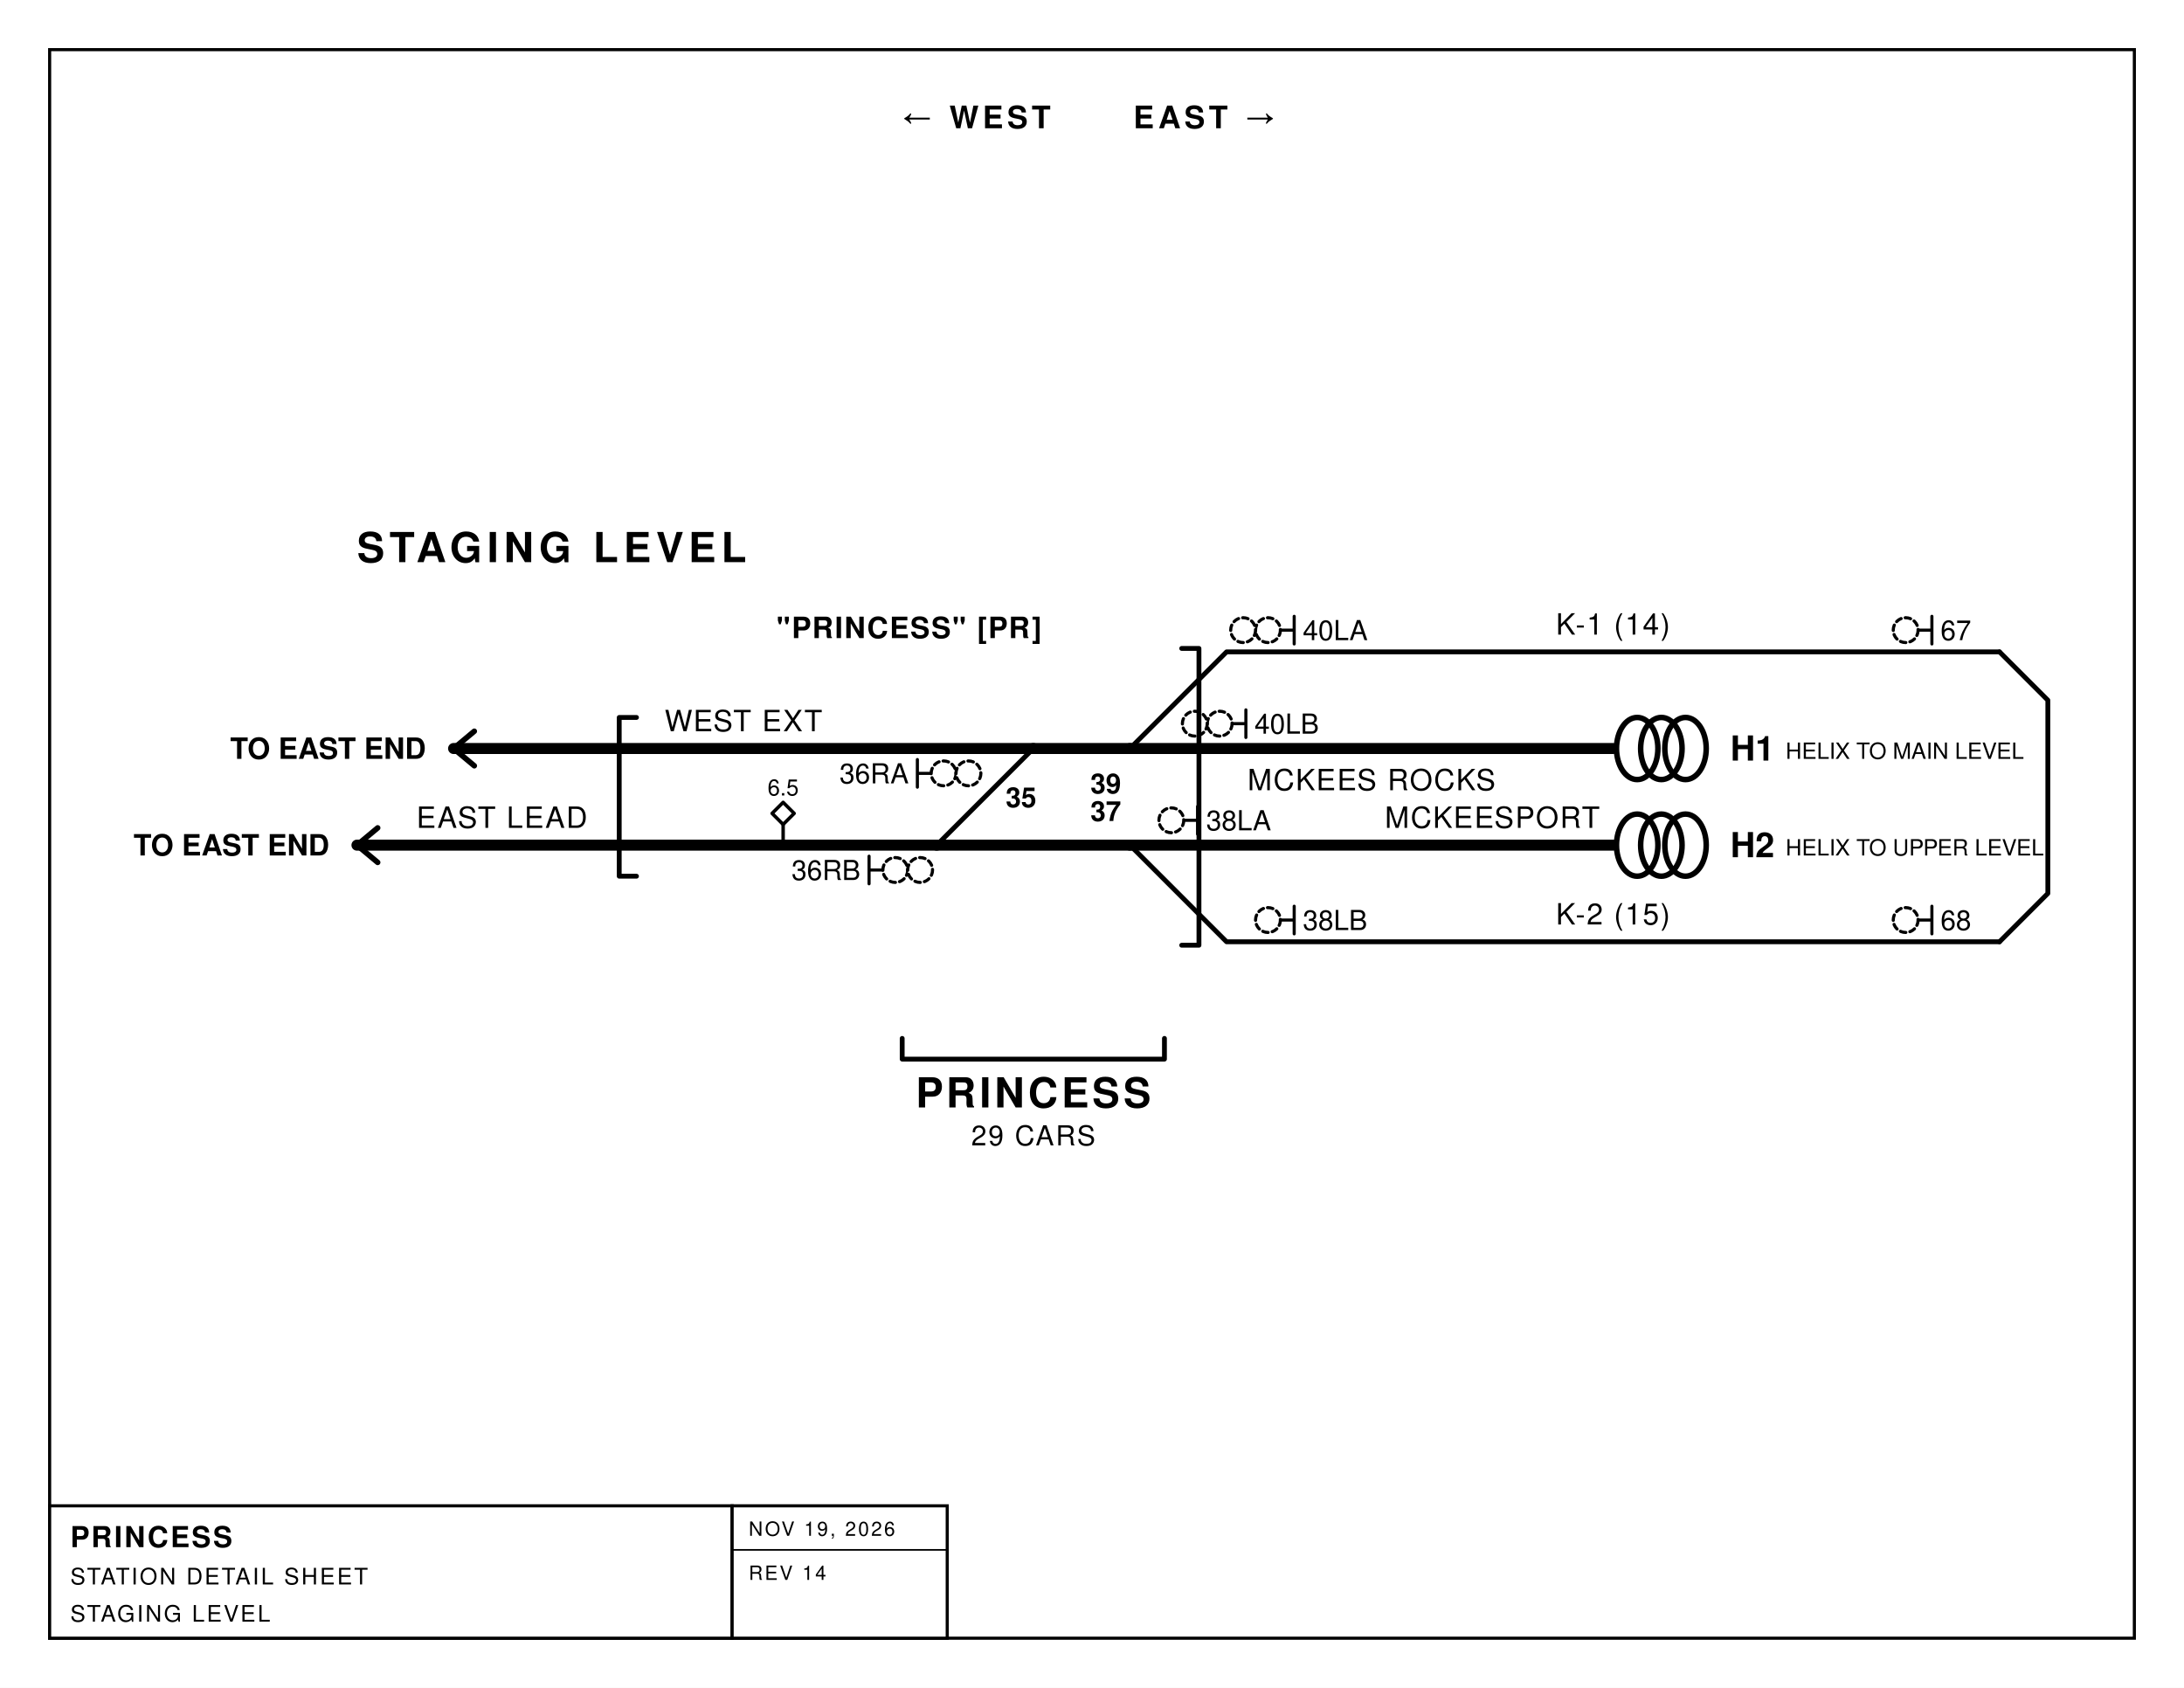
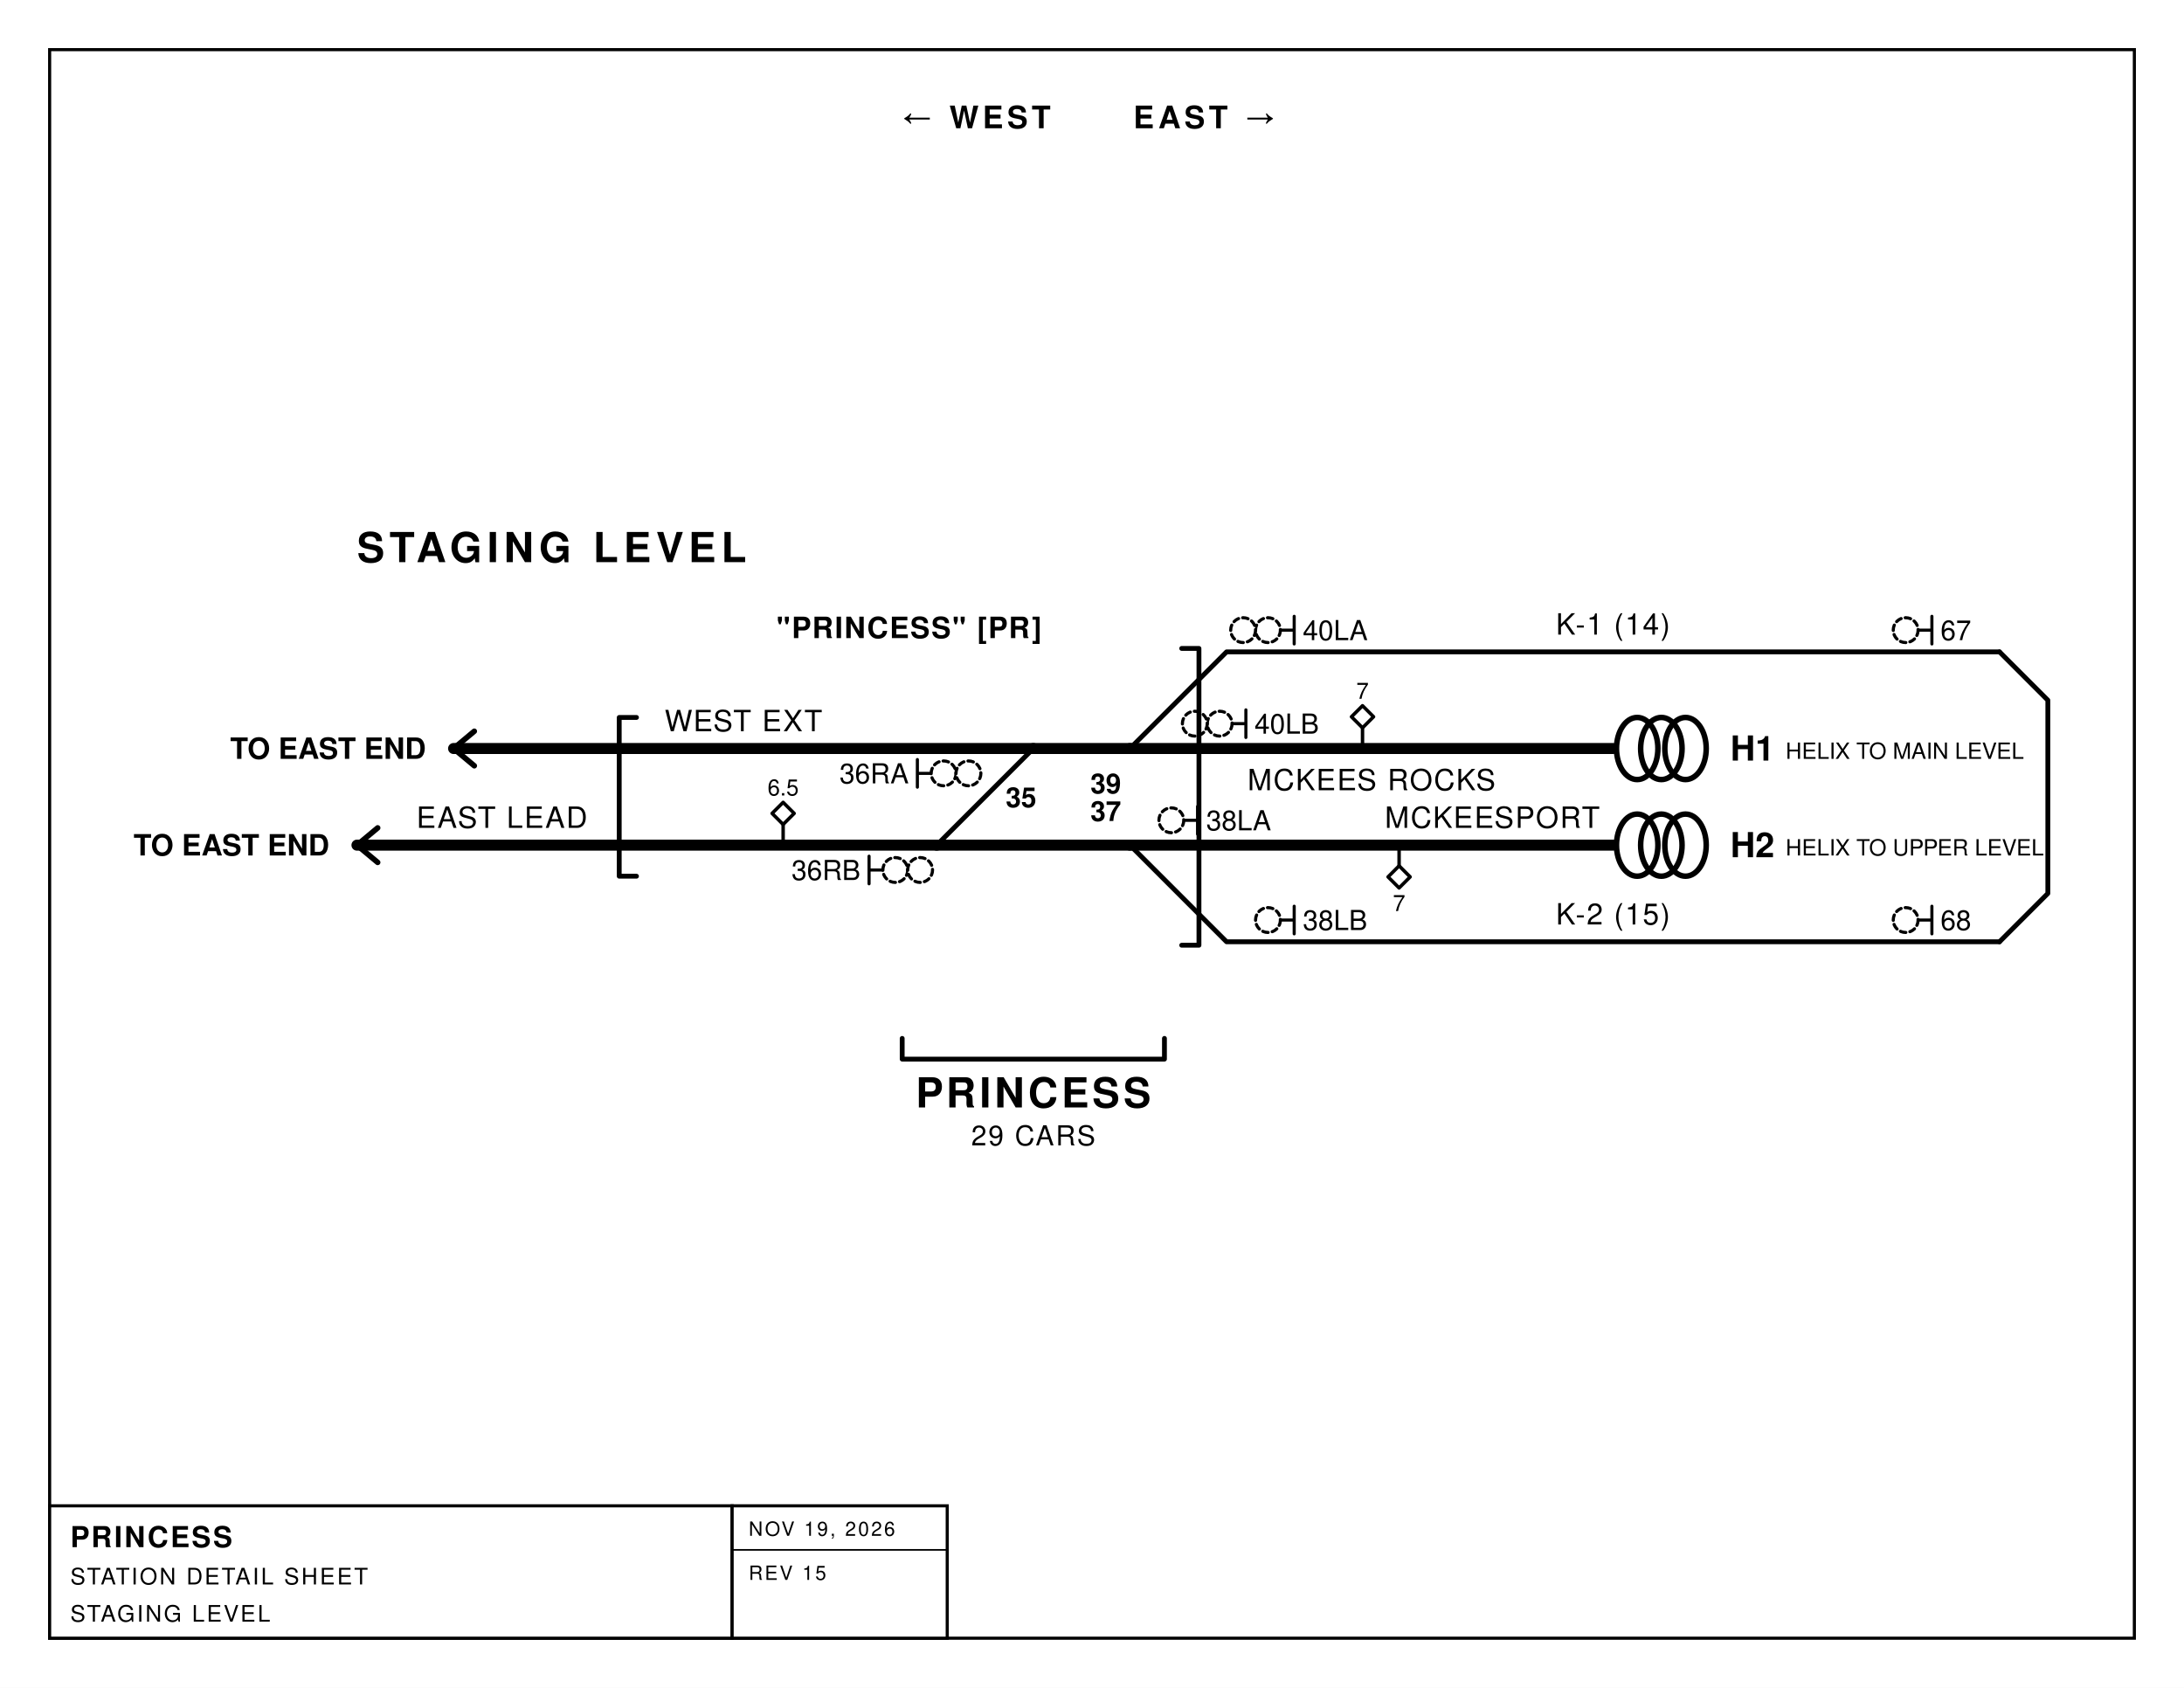
<svg xmlns="http://www.w3.org/2000/svg" viewBox="0 0 1056 816" width="1056" height="816" font-family="'Helvetica Neue',Helvetica,Arial,sans-serif">
  <rect width="1056" height="816" fill="#fff" />
  <rect x="24" y="24" width="1008" height="768" fill="none" stroke="#000" stroke-width="1.5" />
  <g transform="translate(172.6,265.1) scale(1.6685)" fill="none" stroke="#000" stroke-linecap="round" stroke-linejoin="round">
    <path d="M196.0,58.0 L224.0,58.0" stroke-width="3.2" />
    <path d="M28.0,58.0 L196.0,58.0" stroke-width="3.2" />
    <path d="M168.0,86.0 L196.0,58.0" stroke-width="1.4" />
-     <path d="M224.0,58.0 L364.0,58.0" stroke-width="3.2" />
    <path d="M224.0,58.0 L252.0,30.0 L476.0,30.0" stroke-width="1.4" />
    <path d="M224.0,86.0 L252.0,114.0 L476.0,114.0" stroke-width="1.4" />
    <path d="M168.0,86.0 L224.0,86.0" stroke-width="3.2" />
+     <path d="M0.0,86.0 L168.0,86.0" stroke-width="3.2" />
+     <path d="M224.0,58.0 L364.0,58.0" stroke-width="3.2" />
    <path d="M224.0,86.0 L364.0,86.0" stroke-width="3.2" />
-     <path d="M0.0,86.0 L168.0,86.0" stroke-width="3.2" />
    <path d="M476.0,30.0 L490.0,44.0 L490.0,100.0 L476.0,114.0" stroke-width="1.4" />
    <path d="M28.0,58.0 m6,-5 l-6,5 l6,5" stroke-width="1.6" />
+     <path d="M0.0,86.0 m6,-5 l-6,5 l6,5" stroke-width="1.6" />
    <ellipse cx="371.0" cy="58.0" rx="6" ry="9" stroke-width="1.6" />
    <ellipse cx="378.0" cy="58.0" rx="6" ry="9" stroke-width="1.6" />
    <ellipse cx="385.0" cy="58.0" rx="6" ry="9" stroke-width="1.6" />
    <ellipse cx="371.0" cy="86.0" rx="6" ry="9" stroke-width="1.6" />
    <ellipse cx="378.0" cy="86.0" rx="6" ry="9" stroke-width="1.6" />
    <ellipse cx="385.0" cy="86.0" rx="6" ry="9" stroke-width="1.6" />
-     <path d="M0.0,86.0 m6,-5 l-6,5 l6,5" stroke-width="1.6" />
    <path d="M158.0,142 L158.0,148 L234.0,148 L234.0,142" stroke-width="1.4" />
    <path d="M162.4,61.2 L162.4,69.2 M162.4,65.2 L166.4,65.2" stroke-width="0.9" />
    <circle cx="170.0" cy="65.2" r="3.6" stroke-width="0.9" fill="#fff" stroke-dasharray="1.6 1.2" />
    <circle cx="177.2" cy="65.2" r="3.6" stroke-width="0.9" fill="#fff" stroke-dasharray="1.6 1.2" />
    <path d="M148.4,89.2 L148.4,97.2 M148.4,93.2 L152.4,93.2" stroke-width="0.9" />
    <circle cx="156.0" cy="93.2" r="3.6" stroke-width="0.9" fill="#fff" stroke-dasharray="1.6 1.2" />
    <circle cx="163.2" cy="93.2" r="3.6" stroke-width="0.9" fill="#fff" stroke-dasharray="1.6 1.2" />
    <path d="M243.6,74.8 L243.6,82.8 M243.6,78.8 L239.6,78.8" stroke-width="0.9" />
    <circle cx="236.0" cy="78.8" r="3.6" stroke-width="0.9" fill="#fff" stroke-dasharray="1.6 1.2" />
    <path d="M271.6,103.7 L271.6,111.7 M271.6,107.7 L267.6,107.7" stroke-width="0.9" />
    <circle cx="264.0" cy="107.7" r="3.6" stroke-width="0.9" fill="#fff" stroke-dasharray="1.6 1.2" />
    <path d="M271.6,19.7 L271.6,27.7 M271.6,23.7 L267.6,23.7" stroke-width="0.9" />
    <circle cx="264.0" cy="23.7" r="3.6" stroke-width="0.9" fill="#fff" stroke-dasharray="1.6 1.2" />
    <circle cx="256.8" cy="23.7" r="3.6" stroke-width="0.9" fill="#fff" stroke-dasharray="1.6 1.2" />
    <path d="M257.6,46.8 L257.6,54.8 M257.6,50.8 L253.6,50.8" stroke-width="0.9" />
    <circle cx="250.0" cy="50.8" r="3.6" stroke-width="0.9" fill="#fff" stroke-dasharray="1.6 1.2" />
    <circle cx="242.8" cy="50.8" r="3.6" stroke-width="0.9" fill="#fff" stroke-dasharray="1.6 1.2" />
    <path d="M456.4,19.7 L456.4,27.7 M456.4,23.7 L452.4,23.7" stroke-width="0.9" />
    <circle cx="448.8" cy="23.7" r="3.6" stroke-width="0.9" fill="#fff" stroke-dasharray="1.6 1.2" />
    <path d="M456.4,103.7 L456.4,111.7 M456.4,107.7 L452.4,107.7" stroke-width="0.9" />
    <circle cx="448.8" cy="107.7" r="3.6" stroke-width="0.9" fill="#fff" stroke-dasharray="1.6 1.2" />
    <path d="M81.0,49.0 L76.0,49.0 L76.0,95.0 L81.0,95.0" stroke-width="1.4" />
    <path d="M239.0,29.0 L244.0,29.0 L244.0,115.0 L239.0,115.0" stroke-width="1.4" />
+     <path d="M302.0,86.0 L302.0,92.0" stroke-width="1" />
+     <path d="M302.0,92.0 L305.2,95.2 L302.0,98.4 L298.8,95.2 Z" stroke-width="1" fill="#fff" />
+     <path d="M291.4,58.0 L291.4,52.0" stroke-width="1" />
+     <path d="M291.4,45.6 L294.6,48.8 L291.4,52.0 L288.2,48.8 Z" stroke-width="1" fill="#fff" />
    <path d="M123.5,86.0 L123.5,80.0" stroke-width="1" />
    <path d="M123.5,73.6 L126.7,76.8 L123.5,80.0 L120.3,76.8 Z" stroke-width="1" fill="#fff" />
    <text x="0.0" y="4.0" font-size="12" text-anchor="start" font-weight="bold" fill="#000" stroke="none" letter-spacing="1.5">STAGING LEVEL</text>
    <text x="20.0" y="61.0" font-size="8.5" text-anchor="end" font-weight="bold" fill="#000" stroke="none">TO EAST END</text>
+     <text x="-8.0" y="89.0" font-size="8.5" text-anchor="end" font-weight="bold" fill="#000" stroke="none">TO EAST END</text>
    <text x="398.0" y="61.5" font-size="10" text-anchor="start" font-weight="bold" fill="#000" stroke="none">H1</text>
    <text x="414.0" y="61.0" font-size="6.5" text-anchor="start" font-weight="normal" fill="#000" stroke="none">HELIX TO MAIN LEVEL</text>
    <text x="398.0" y="89.5" font-size="10" text-anchor="start" font-weight="bold" fill="#000" stroke="none">H2</text>
    <text x="414.0" y="89.0" font-size="6.5" text-anchor="start" font-weight="normal" fill="#000" stroke="none">HELIX TO UPPER LEVEL</text>
-     <text x="-8.0" y="89.0" font-size="8.5" text-anchor="end" font-weight="bold" fill="#000" stroke="none">TO EAST END</text>
    <text x="196.0" y="162.0" font-size="12" text-anchor="middle" font-weight="bold" fill="#000" stroke="none" letter-spacing="1">PRINCESS</text>
    <text x="196.0" y="173.0" font-size="8" text-anchor="middle" font-weight="normal" fill="#000" stroke="none" letter-spacing="0.5">29 CARS</text>
    <text x="294.0" y="70.1" font-size="8.5" text-anchor="middle" font-weight="normal" fill="#000" stroke="none" letter-spacing="0.4">MCKEES ROCKS</text>
    <text x="159.9" y="68.1" font-size="8" text-anchor="end" font-weight="normal" fill="#000" stroke="none">36RA</text>
    <text x="260.1" y="53.7" font-size="8" text-anchor="start" font-weight="normal" fill="#000" stroke="none">40LB</text>
    <text x="246.1" y="81.7" font-size="8" text-anchor="start" font-weight="normal" fill="#000" stroke="none">38LA</text>
    <text x="274.1" y="110.6" font-size="8" text-anchor="start" font-weight="normal" fill="#000" stroke="none">38LB</text>
    <text x="329.0" y="81.0" font-size="8.5" text-anchor="middle" font-weight="normal" fill="#000" stroke="none" letter-spacing="0.4">MCKEESPORT</text>
+     <text x="302.0" y="105.1" font-size="6.5" text-anchor="middle" font-weight="normal" fill="#000" stroke="none">7</text>
    <text x="145.9" y="96.1" font-size="8" text-anchor="end" font-weight="normal" fill="#000" stroke="none">36RB</text>
    <text x="274.1" y="26.6" font-size="8" text-anchor="start" font-weight="normal" fill="#000" stroke="none">40LA</text>
    <text x="458.9" y="26.6" font-size="8" text-anchor="start" font-weight="normal" fill="#000" stroke="none">67</text>
    <text x="458.9" y="110.6" font-size="8" text-anchor="start" font-weight="normal" fill="#000" stroke="none">68</text>
    <text x="112.0" y="53.0" font-size="8.5" text-anchor="middle" font-weight="normal" fill="#000" stroke="none" letter-spacing="0.4">WEST EXT</text>
    <text x="42.0" y="81.0" font-size="8.5" text-anchor="middle" font-weight="normal" fill="#000" stroke="none" letter-spacing="0.4">EAST LEAD</text>
+     <text x="291.4" y="43.6" font-size="6.5" text-anchor="middle" font-weight="normal" fill="#000" stroke="none">7</text>
+     <text x="364.0" y="25.0" font-size="8.5" text-anchor="middle" font-weight="normal" fill="#000" stroke="none" letter-spacing="0.4">K-1 (14)</text>
    <text x="217.0" y="71.0" font-size="8" text-anchor="middle" font-weight="bold" fill="#000" stroke="none">39</text>
-     <text x="364.0" y="25.0" font-size="8.5" text-anchor="middle" font-weight="normal" fill="#000" stroke="none" letter-spacing="0.4">K-1 (14)</text>
    <text x="364.0" y="109.0" font-size="8.5" text-anchor="middle" font-weight="normal" fill="#000" stroke="none" letter-spacing="0.4">K-2 (15)</text>
    <text x="123.5" y="71.6" font-size="6.5" text-anchor="middle" font-weight="normal" fill="#000" stroke="none">6.5</text>
    <text x="188.0" y="75.0" font-size="8" text-anchor="start" font-weight="bold" fill="#000" stroke="none">35</text>
    <text x="217.0" y="79.0" font-size="8" text-anchor="middle" font-weight="bold" fill="#000" stroke="none">37</text>
    <text x="160.0" y="26.0" font-size="8.5" text-anchor="middle" font-weight="bold" fill="#000" stroke="none" letter-spacing="0.4">"PRINCESS" [PR]</text>
  </g>
  <text x="508.0" y="62" font-size="15" text-anchor="end" font-weight="bold" letter-spacing="2">← WEST</text>
  <text x="548.0" y="62" font-size="15" text-anchor="start" font-weight="bold" letter-spacing="2">EAST →</text>
  <rect x="24" y="728" width="330" height="64" fill="#fff" stroke="#000" stroke-width="1.5" />
  <text x="34" y="748" font-size="14" font-weight="bold" letter-spacing="1">PRINCESS</text>
  <text x="34" y="766" font-size="11" font-weight="normal" letter-spacing="1">STATION DETAIL SHEET</text>
  <text x="34" y="784" font-size="11" font-weight="normal" letter-spacing="1">STAGING LEVEL</text>
  <rect x="354" y="728" width="104" height="64" fill="#fff" stroke="#000" stroke-width="1.5" />
  <text x="362" y="742.5" font-size="9.5" letter-spacing="1">NOV 19, 2026</text>
  <path d="M354,749.3 L458,749.3" stroke="#000" stroke-width="0.8" />
-   <text x="362" y="763.8" font-size="9.5" letter-spacing="1">REV 14</text>
+   <text x="362" y="763.8" font-size="9.5" letter-spacing="1">REV 15</text>
</svg>
